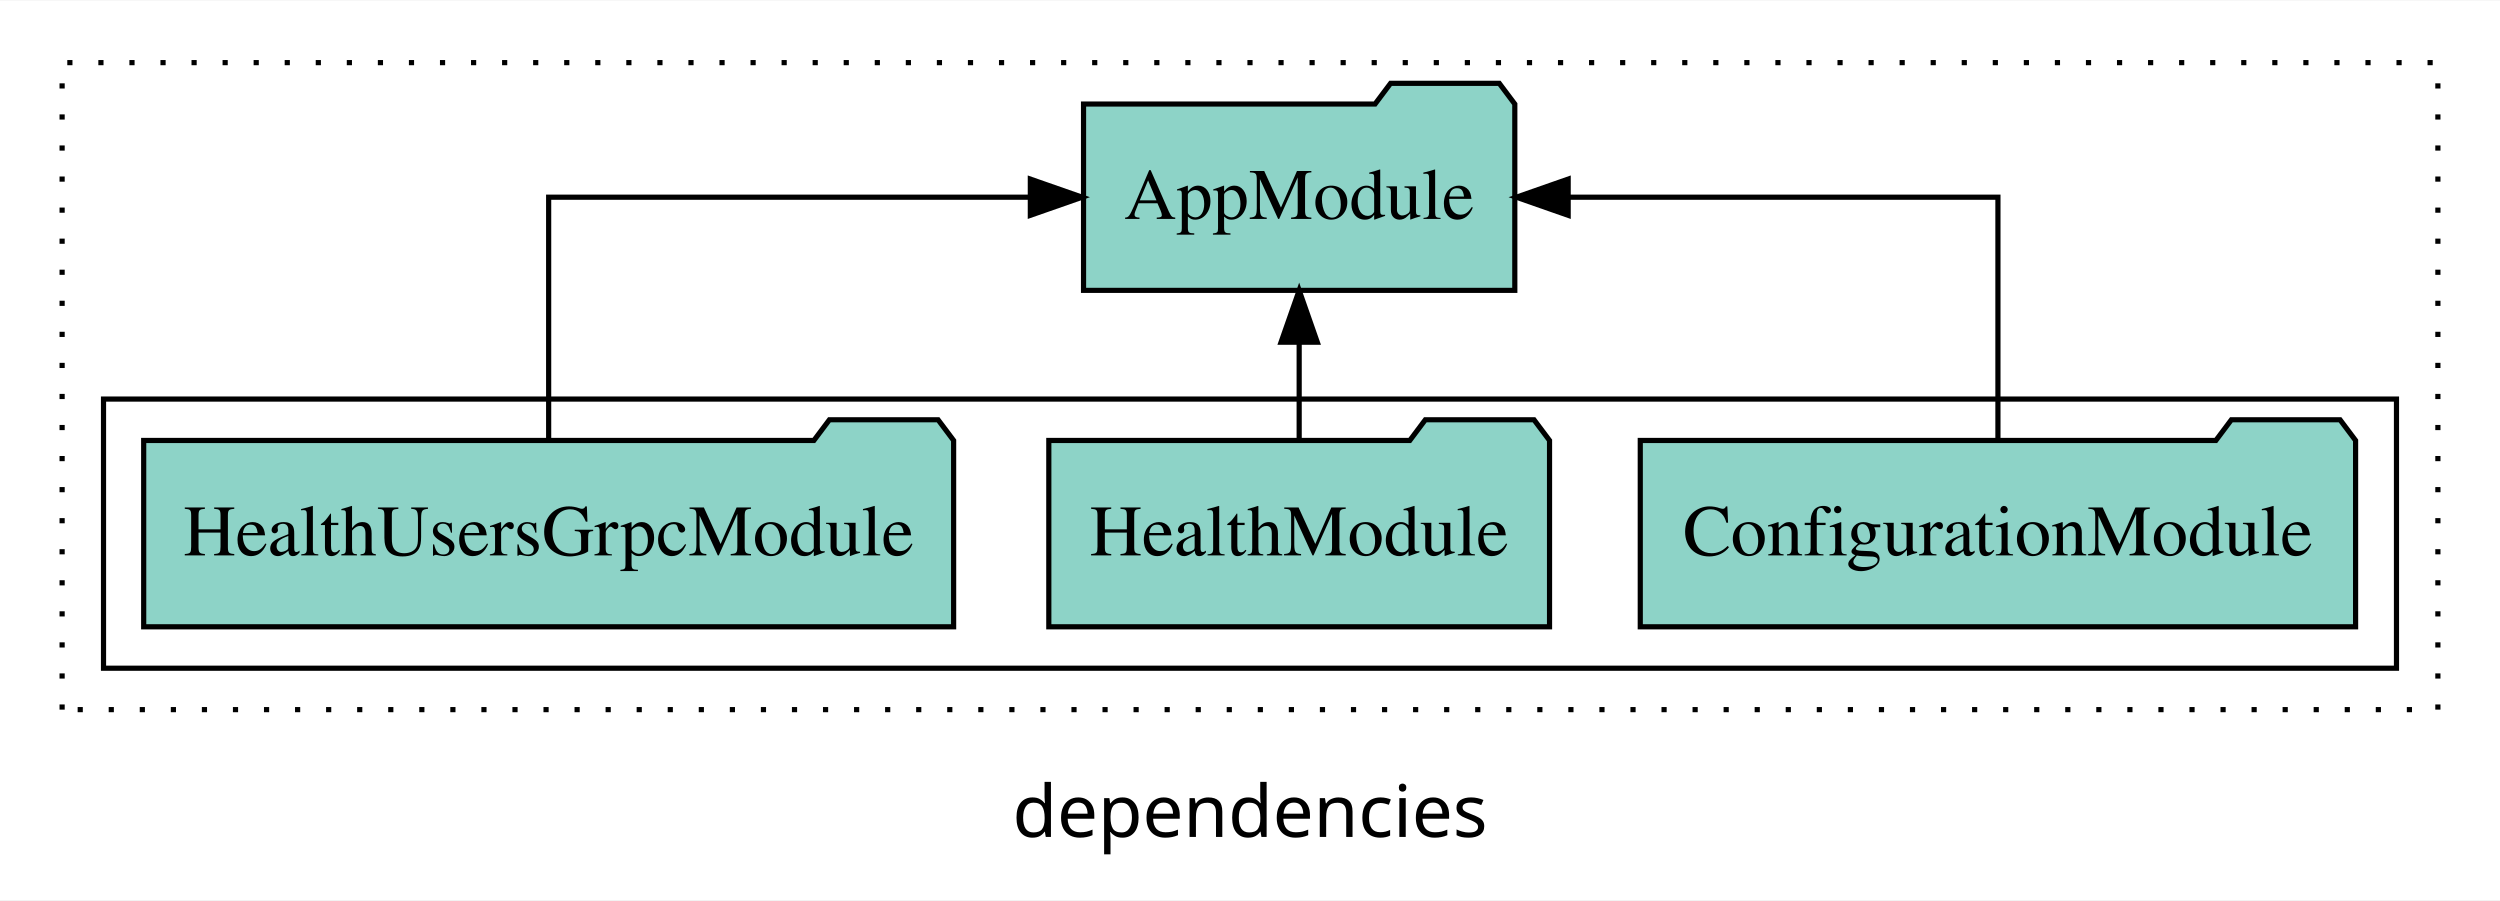
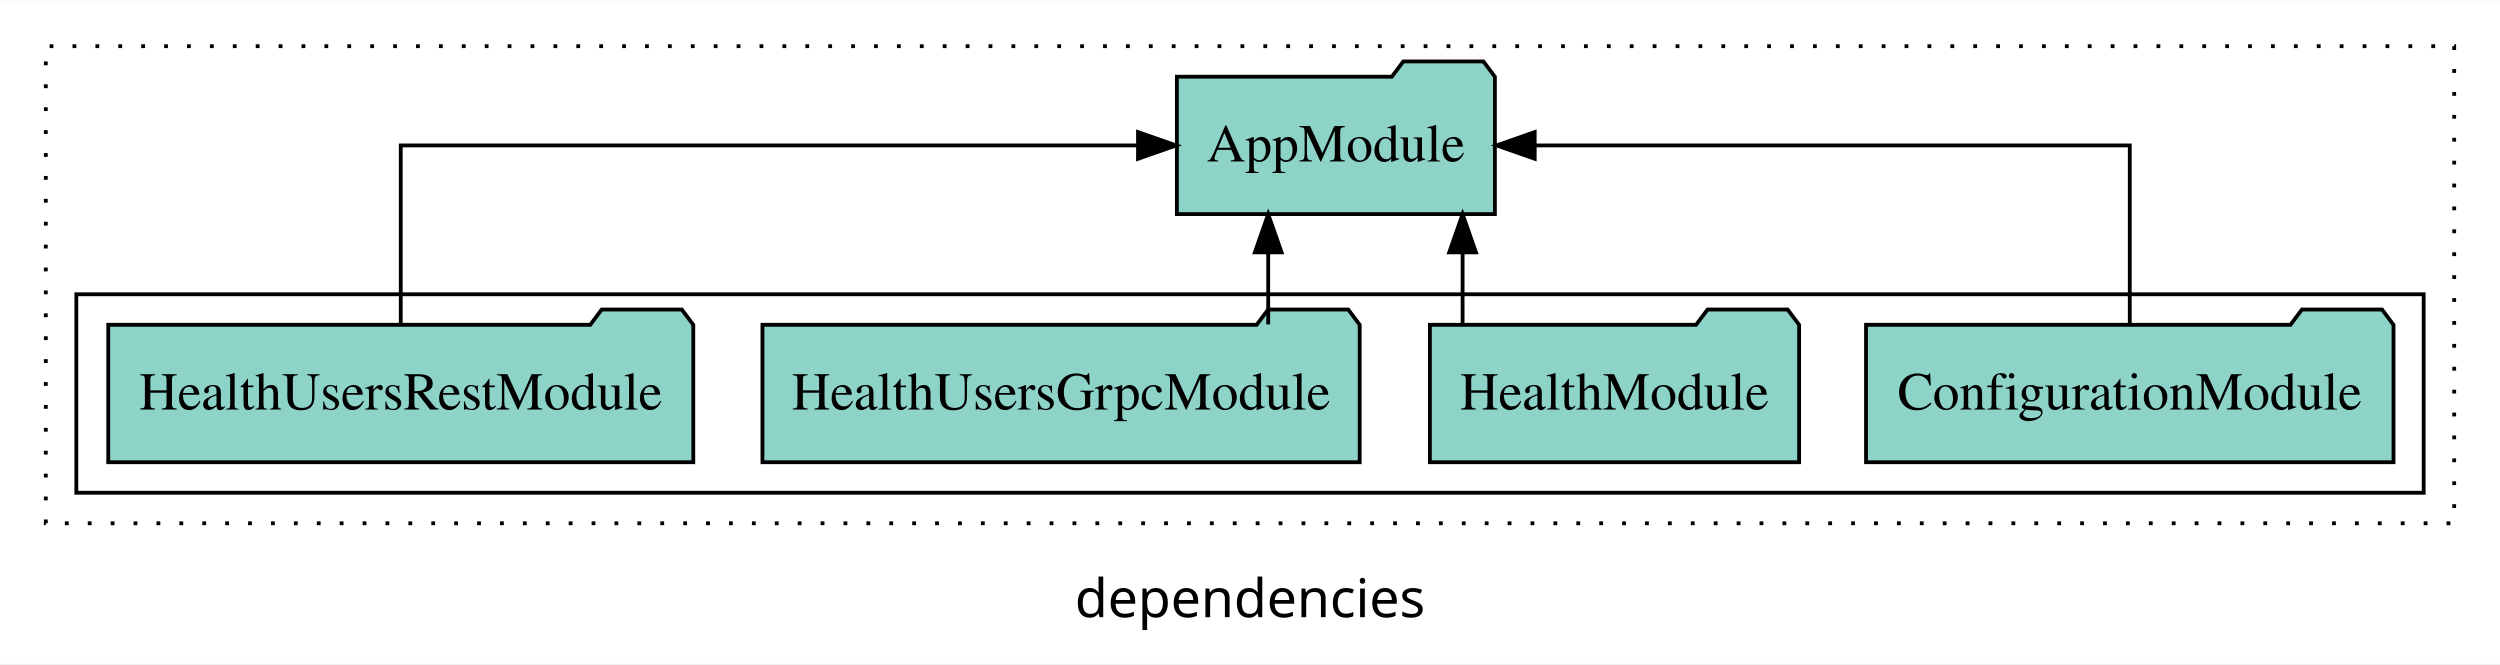
- <svg xmlns="http://www.w3.org/2000/svg" width="483pt" height="174pt" viewBox="0.00 0.00 483.00 173.80">
+ <svg xmlns="http://www.w3.org/2000/svg" width="655pt" height="174pt" viewBox="0.00 0.00 655.00 173.80">
  <g id="graph0" class="graph" transform="scale(1 1) rotate(0) translate(4 169.8)">
-     <polygon fill="white" stroke="transparent" points="-4,4 -4,-169.8 479,-169.8 479,4 -4,4" />
-     <text text-anchor="middle" x="237.5" y="-8.2" font-family="sans-serif" font-size="14.00">dependencies</text>
+     <polygon fill="white" stroke="transparent" points="-4,4 -4,-169.8 651,-169.8 651,4 -4,4" />
+     <text text-anchor="middle" x="323.5" y="-8.2" font-family="sans-serif" font-size="14.00">dependencies</text>
    <g id="clust1" class="cluster">
-       <polygon fill="none" stroke="black" stroke-dasharray="1,5" points="8,-32.8 8,-157.8 467,-157.8 467,-32.8 8,-32.8" />
+       <polygon fill="none" stroke="black" stroke-dasharray="1,5" points="8,-32.8 8,-157.8 639,-157.8 639,-32.8 8,-32.8" />
    </g>
    <g id="clust3" class="cluster">
-       <polygon fill="none" stroke="black" points="16,-40.8 16,-92.8 459,-92.8 459,-40.8 16,-40.8" />
+       <polygon fill="none" stroke="black" points="16,-40.8 16,-92.8 631,-92.8 631,-40.8 16,-40.8" />
    </g>
    <g id="node1" class="node">
-       <polygon fill="#8dd3c7" stroke="black" points="451.1,-84.8 448.1,-88.8 427.1,-88.8 424.1,-84.8 312.9,-84.8 312.9,-48.8 451.1,-48.8 451.1,-84.8" />
-       <text text-anchor="middle" x="382" y="-62.6" font-family="Times,serif" font-size="14.00">ConfigurationModule</text>
+       <polygon fill="#8dd3c7" stroke="black" points="623.1,-84.8 620.1,-88.8 599.1,-88.8 596.1,-84.8 484.9,-84.8 484.9,-48.8 623.1,-48.8 623.1,-84.8" />
+       <text text-anchor="middle" x="554" y="-62.6" font-family="Times,serif" font-size="14.00">ConfigurationModule</text>
+     </g>
+     <g id="node5" class="node">
+       <polygon fill="#8dd3c7" stroke="black" points="387.66,-149.8 384.66,-153.8 363.66,-153.8 360.66,-149.8 304.34,-149.8 304.34,-113.8 387.66,-113.8 387.66,-149.8" />
+       <text text-anchor="middle" x="346" y="-127.6" font-family="Times,serif" font-size="14.00">AppModule</text>
+     </g>
+     <g id="edge1" class="edge">
+       <path fill="none" stroke="black" d="M554,-84.91C554,-104.14 554,-131.8 554,-131.8 554,-131.8 398.09,-131.8 398.09,-131.8" />
+       <polygon fill="black" stroke="black" points="398.09,-128.3 388.09,-131.8 398.09,-135.3 398.09,-128.3" />
+     </g>
+     <g id="node2" class="node">
+       <polygon fill="#8dd3c7" stroke="black" points="467.37,-84.8 464.37,-88.8 443.37,-88.8 440.37,-84.8 370.63,-84.8 370.63,-48.8 467.37,-48.8 467.37,-84.8" />
+       <text text-anchor="middle" x="419" y="-62.6" font-family="Times,serif" font-size="14.00">HealthModule</text>
+     </g>
+     <g id="edge2" class="edge">
+       <path fill="none" stroke="black" d="M379.2,-84.91C379.2,-84.91 379.2,-103.79 379.2,-103.79" />
+       <polygon fill="black" stroke="black" points="375.7,-103.79 379.2,-113.79 382.7,-103.79 375.7,-103.79" />
+     </g>
+     <g id="node3" class="node">
+       <polygon fill="#8dd3c7" stroke="black" points="352.24,-84.8 349.24,-88.8 328.24,-88.8 325.24,-84.8 195.76,-84.8 195.76,-48.8 352.24,-48.8 352.24,-84.8" />
+       <text text-anchor="middle" x="274" y="-62.6" font-family="Times,serif" font-size="14.00">HealthUsersGrpcModule</text>
+     </g>
+     <g id="edge3" class="edge">
+       <path fill="none" stroke="black" d="M328.27,-84.91C328.27,-84.91 328.27,-103.79 328.27,-103.79" />
+       <polygon fill="black" stroke="black" points="324.77,-103.79 328.27,-113.79 331.77,-103.79 324.77,-103.79" />
    </g>
    <g id="node4" class="node">
-       <polygon fill="#8dd3c7" stroke="black" points="288.66,-149.8 285.66,-153.8 264.66,-153.8 261.66,-149.8 205.34,-149.8 205.34,-113.8 288.66,-113.8 288.66,-149.8" />
-       <text text-anchor="middle" x="247" y="-127.6" font-family="Times,serif" font-size="14.00">AppModule</text>
+       <polygon fill="#8dd3c7" stroke="black" points="177.64,-84.8 174.64,-88.8 153.64,-88.8 150.64,-84.8 24.36,-84.8 24.36,-48.8 177.64,-48.8 177.64,-84.8" />
+       <text text-anchor="middle" x="101" y="-62.6" font-family="Times,serif" font-size="14.00">HealthUsersRestModule</text>
    </g>
-     <g id="edge1" class="edge">
-       <path fill="none" stroke="black" d="M382,-84.91C382,-104.14 382,-131.8 382,-131.8 382,-131.8 298.97,-131.8 298.97,-131.8" />
-       <polygon fill="black" stroke="black" points="298.97,-128.3 288.97,-131.8 298.97,-135.3 298.97,-128.3" />
-     </g>
-     <g id="node2" class="node">
-       <polygon fill="#8dd3c7" stroke="black" points="295.37,-84.8 292.37,-88.8 271.37,-88.8 268.37,-84.8 198.63,-84.8 198.63,-48.8 295.37,-48.8 295.37,-84.8" />
-       <text text-anchor="middle" x="247" y="-62.6" font-family="Times,serif" font-size="14.00">HealthModule</text>
-     </g>
-     <g id="edge2" class="edge">
-       <path fill="none" stroke="black" d="M247,-84.91C247,-84.91 247,-103.79 247,-103.79" />
-       <polygon fill="black" stroke="black" points="243.5,-103.79 247,-113.79 250.5,-103.79 243.5,-103.79" />
-     </g>
-     <g id="node3" class="node">
-       <polygon fill="#8dd3c7" stroke="black" points="180.24,-84.8 177.24,-88.8 156.24,-88.8 153.24,-84.8 23.76,-84.8 23.76,-48.8 180.24,-48.8 180.24,-84.8" />
-       <text text-anchor="middle" x="102" y="-62.6" font-family="Times,serif" font-size="14.00">HealthUsersGrpcModule</text>
-     </g>
-     <g id="edge3" class="edge">
-       <path fill="none" stroke="black" d="M102,-84.91C102,-104.14 102,-131.8 102,-131.8 102,-131.8 195.06,-131.8 195.06,-131.8" />
-       <polygon fill="black" stroke="black" points="195.06,-135.3 205.06,-131.8 195.06,-128.3 195.06,-135.3" />
+     <g id="edge4" class="edge">
+       <path fill="none" stroke="black" d="M101,-84.91C101,-104.14 101,-131.8 101,-131.8 101,-131.8 294.16,-131.8 294.16,-131.8" />
+       <polygon fill="black" stroke="black" points="294.16,-135.3 304.16,-131.8 294.16,-128.3 294.16,-135.3" />
    </g>
  </g>
</svg>
